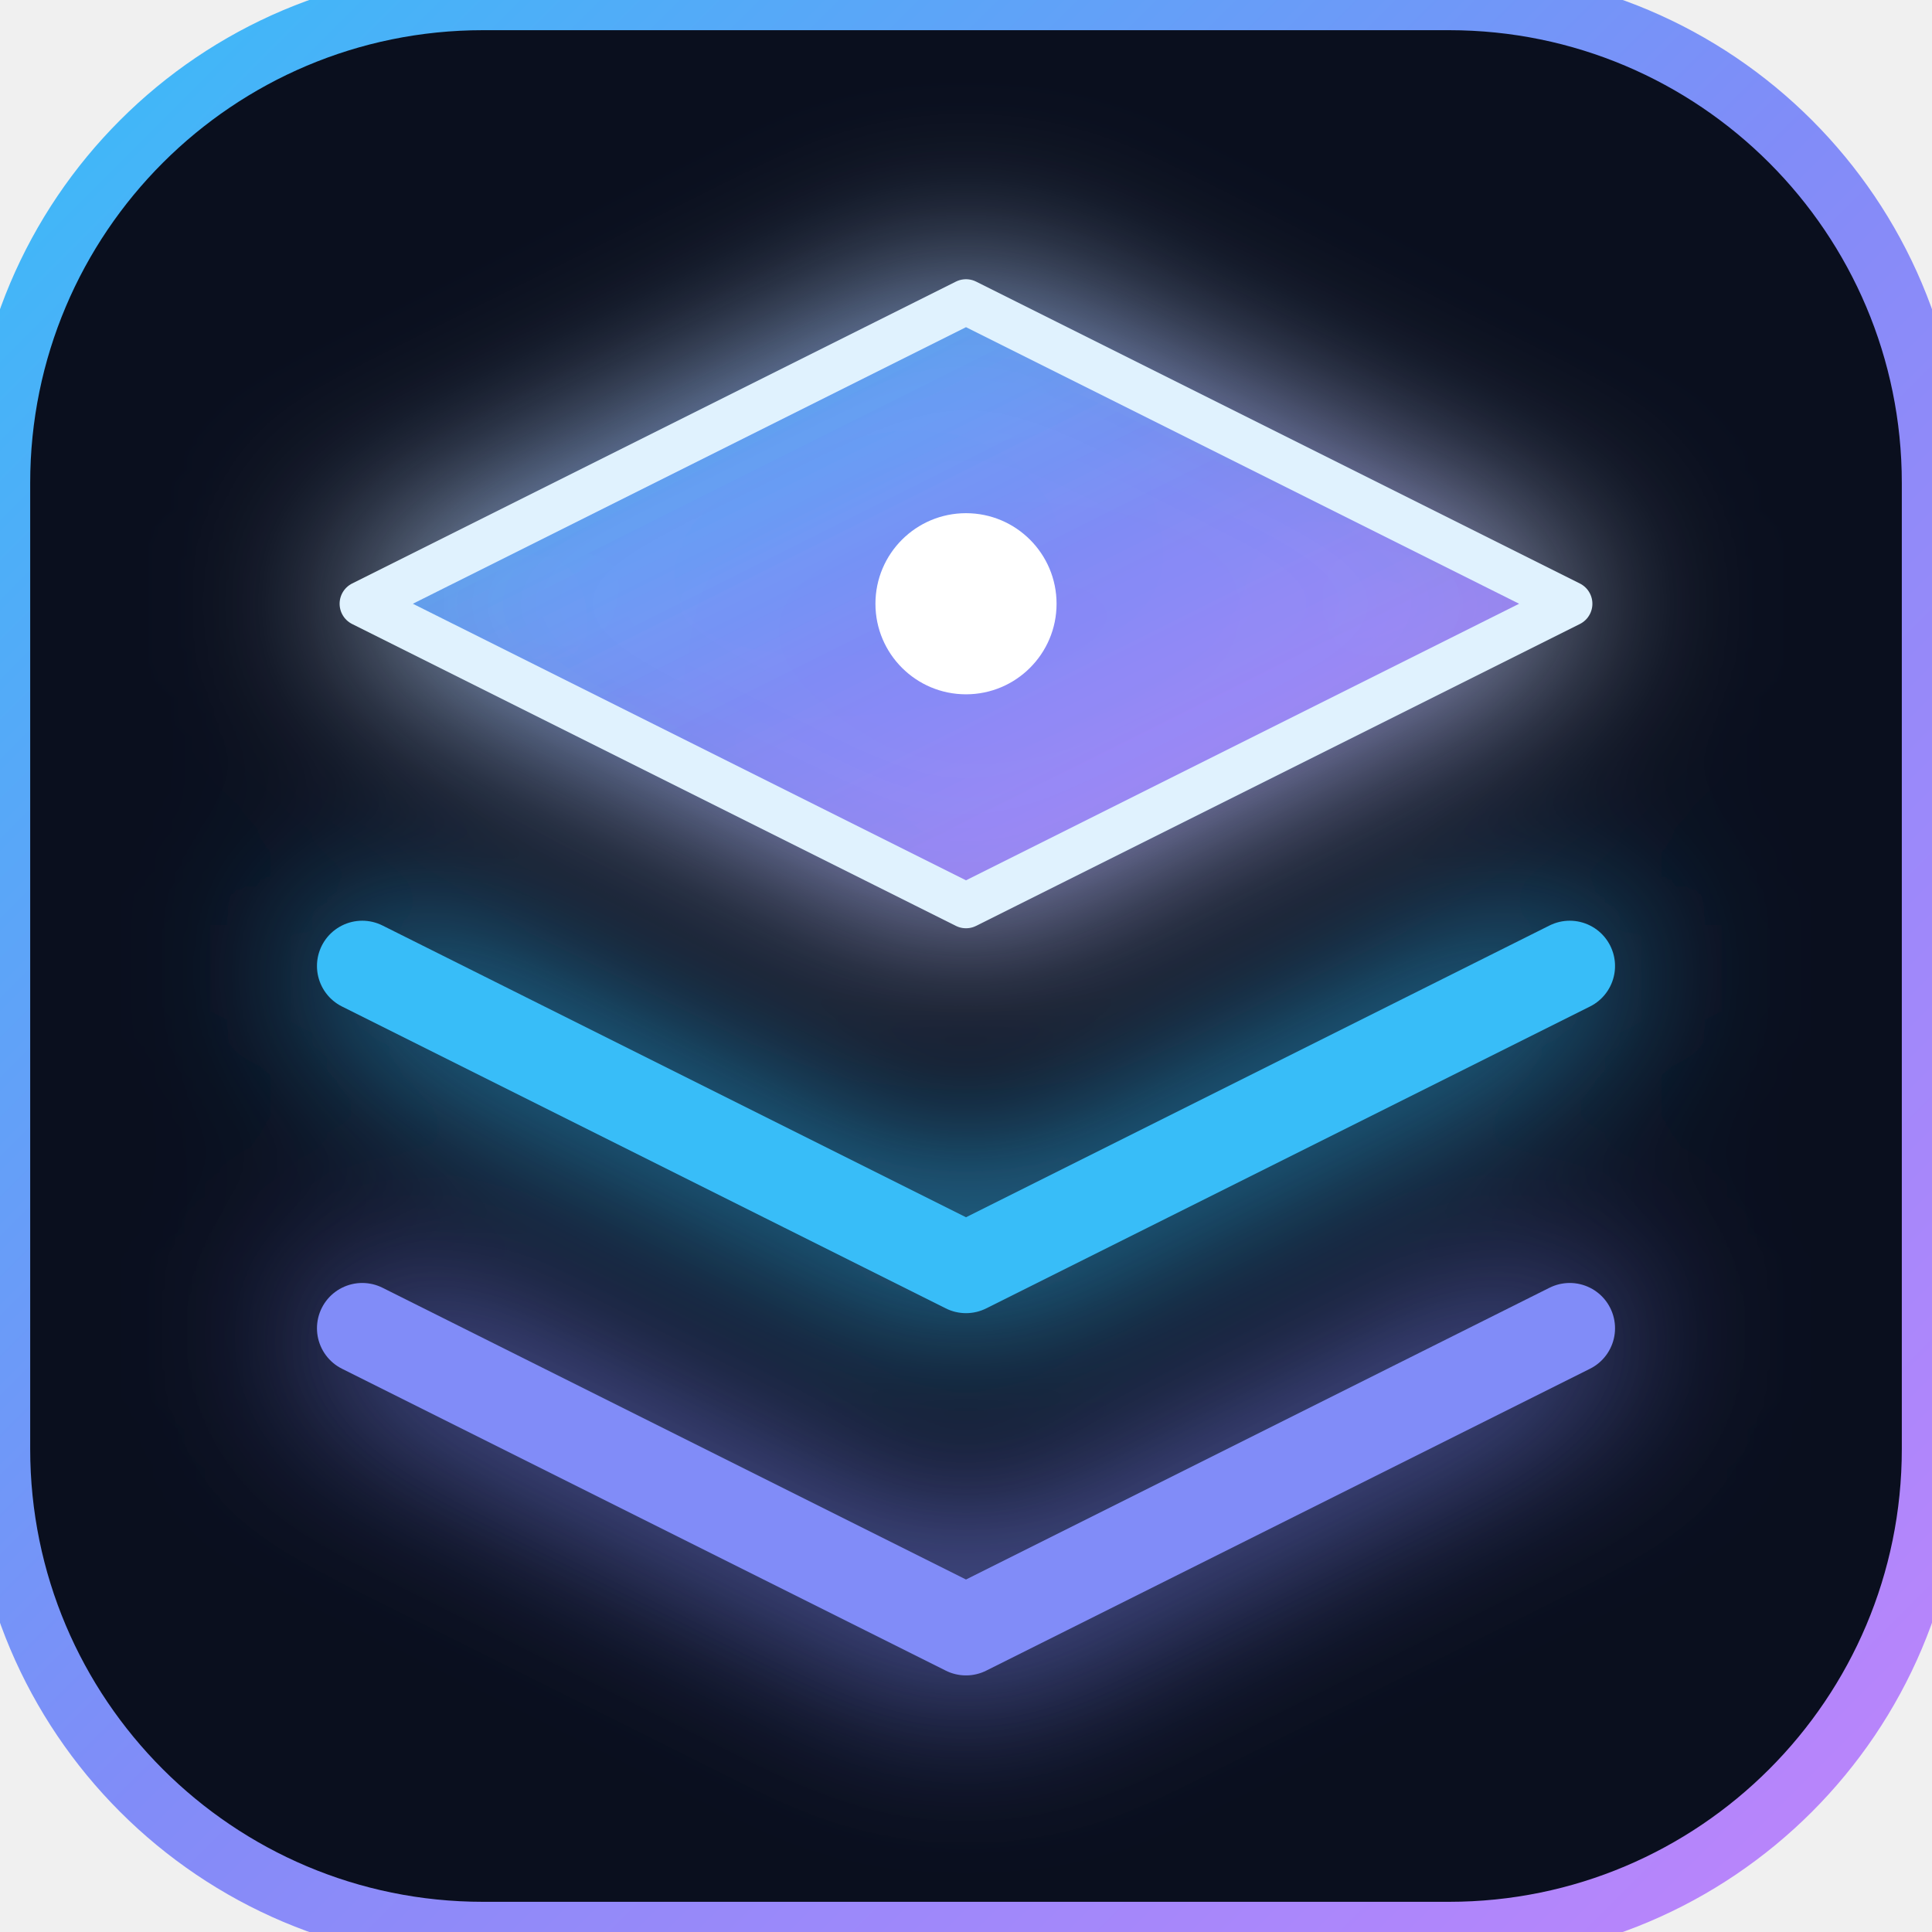
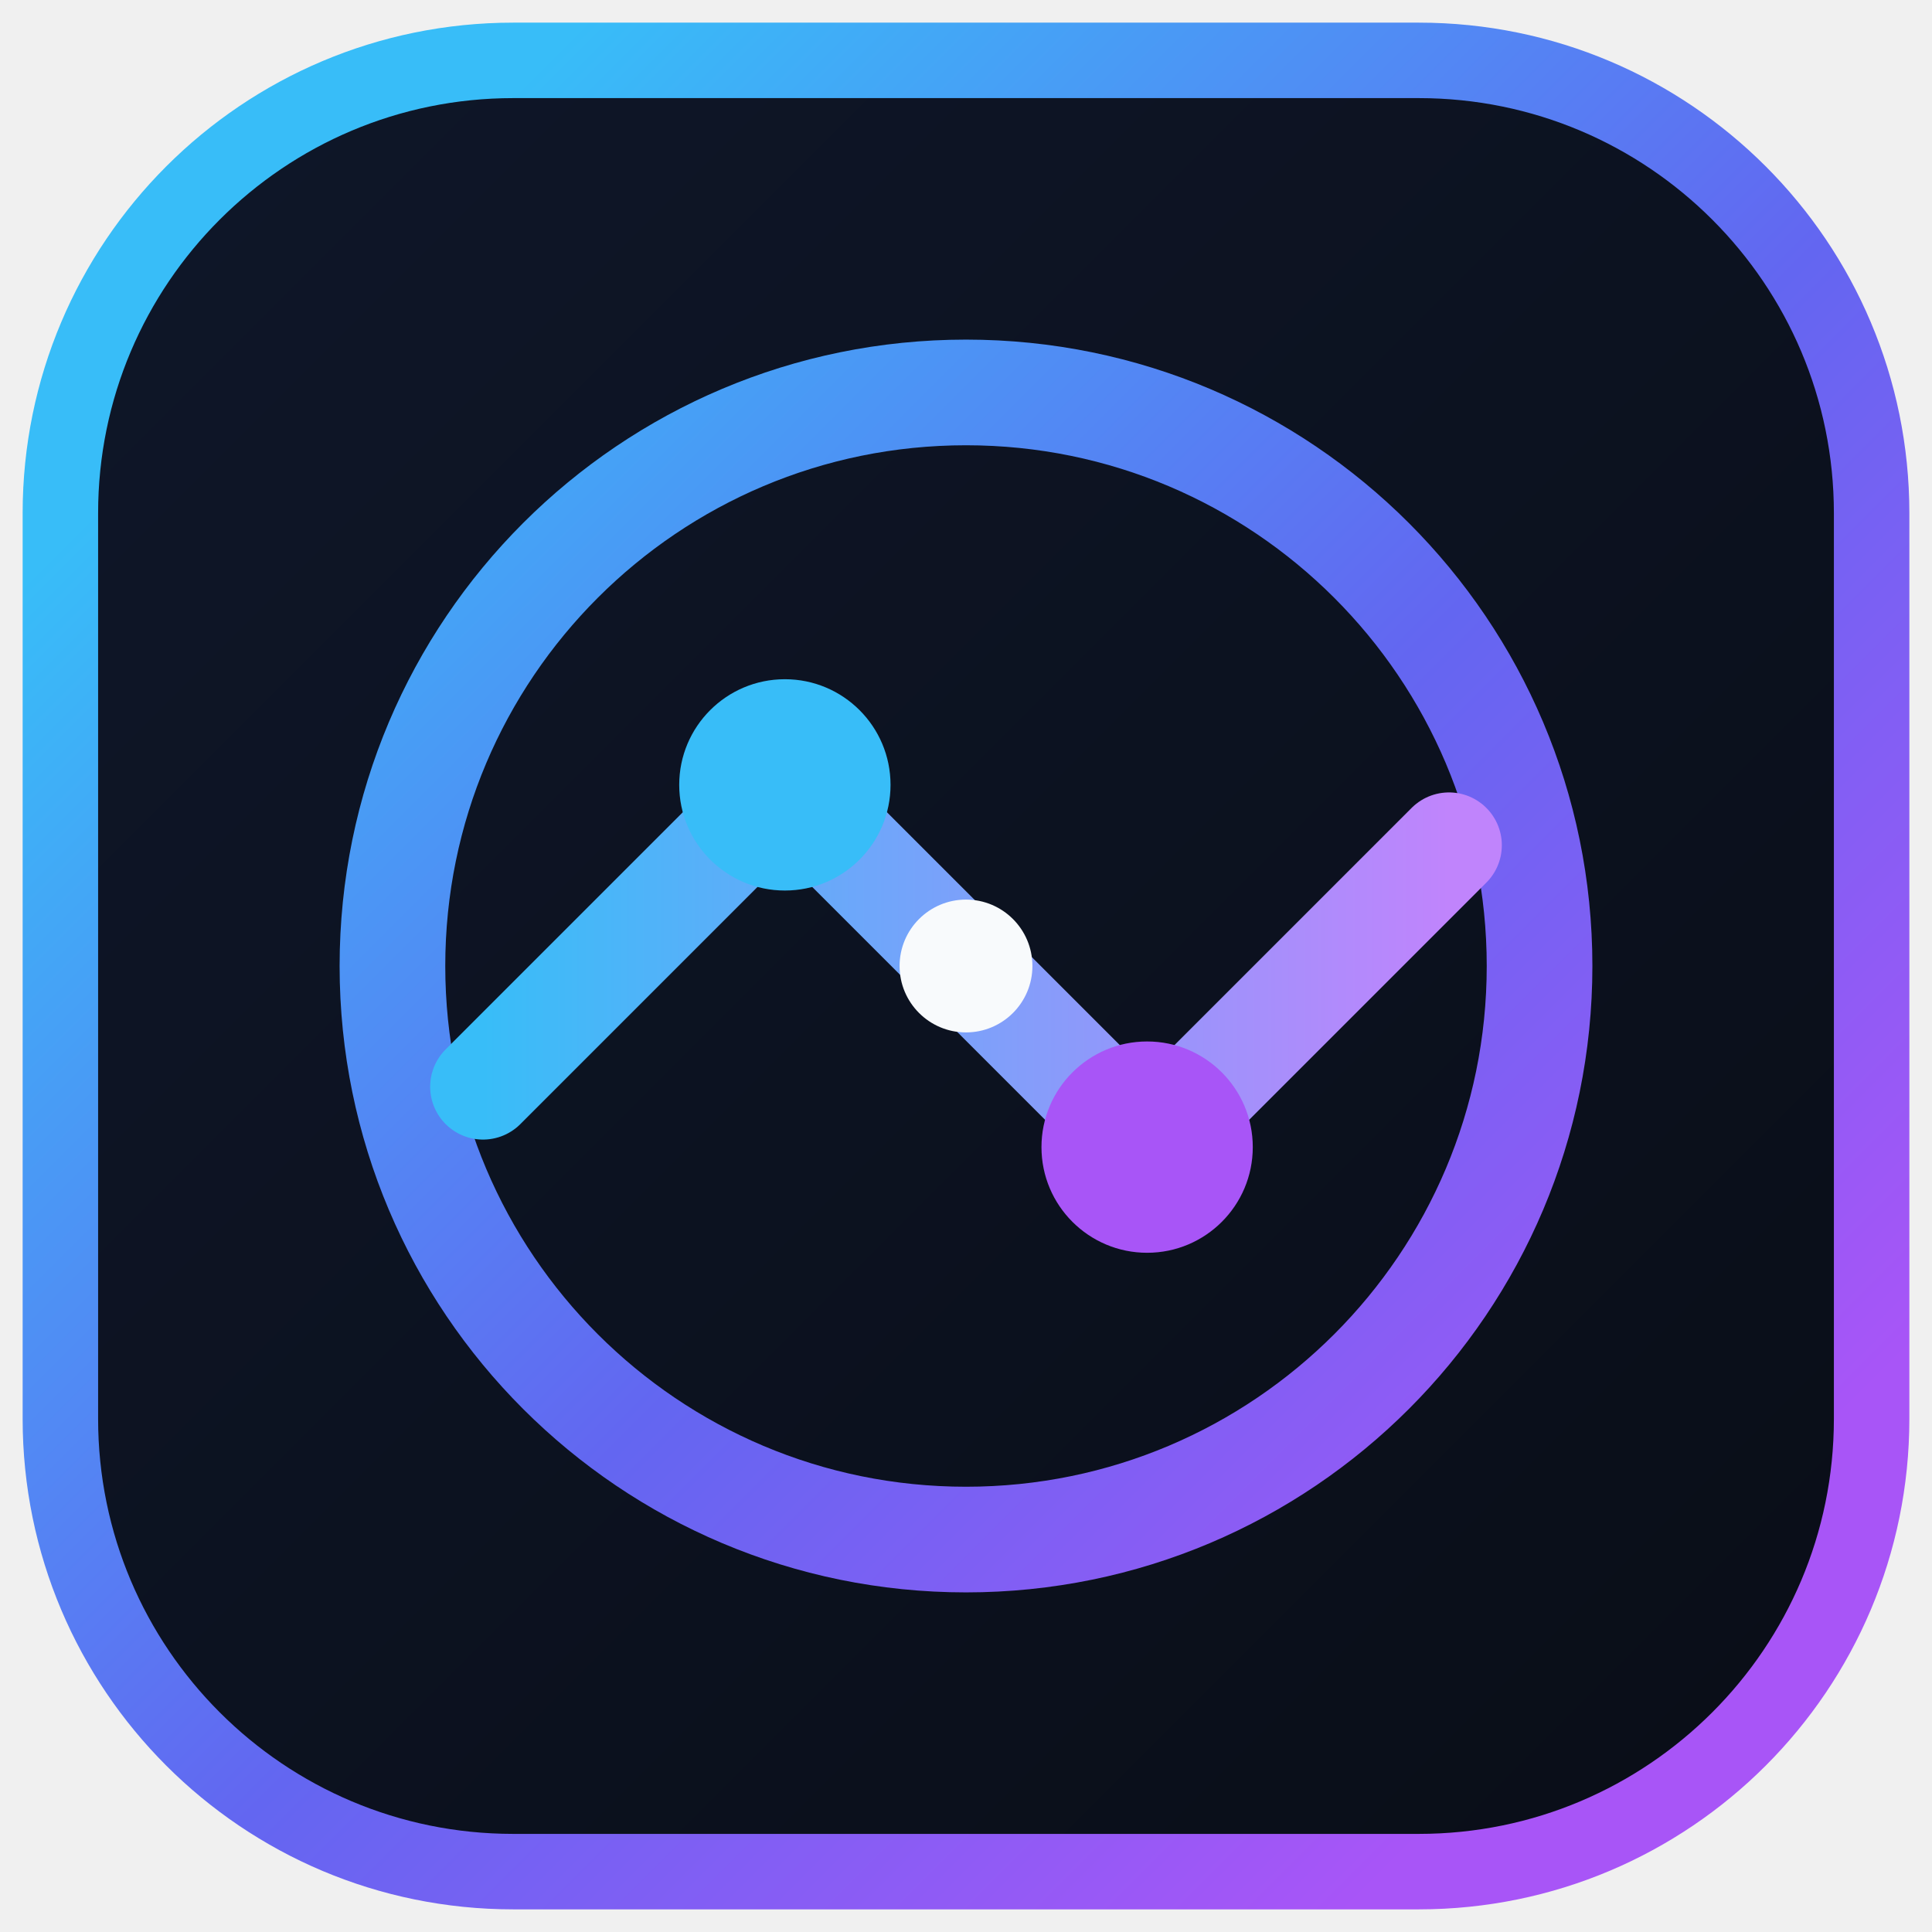
<svg xmlns="http://www.w3.org/2000/svg" viewBox="0 0 64 64" fill="none">
  <defs>
-     <linearGradient id="lensGrad" x1="0%" y1="0%" x2="100%" y2="100%">
+     <linearGradient id="bgGrad" x1="0" y1="0" x2="64" y2="64" gradientUnits="userSpaceOnUse">
+       <stop offset="0%" stop-color="#0F172A" />
+       <stop offset="100%" stop-color="#090D16" />
+     </linearGradient>
+     <linearGradient id="ringGrad" x1="10" y1="10" x2="54" y2="54" gradientUnits="userSpaceOnUse">
      <stop offset="0%" stop-color="#38BDF8" />
-       <stop offset="50%" stop-color="#818CF8" />
+       <stop offset="55%" stop-color="#6366F1" />
+       <stop offset="100%" stop-color="#A855F7" />
+     </linearGradient>
+     <linearGradient id="beamGrad" x1="16" y1="32" x2="48" y2="32" gradientUnits="userSpaceOnUse">
+       <stop offset="0%" stop-color="#38BDF8" />
      <stop offset="100%" stop-color="#C084FC" />
    </linearGradient>
-     <linearGradient id="layerGrad" x1="0%" y1="0%" x2="100%" y2="0%">
-       <stop offset="0%" stop-color="#0284C7" stop-opacity="0.8" />
-       <stop offset="100%" stop-color="#38BDF8" stop-opacity="0.9" />
-     </linearGradient>
-     <filter id="glow" x="-20%" y="-20%" width="140%" height="140%">
-       <feGaussianBlur stdDeviation="3" result="blur" />
-       <feComposite in="SourceGraphic" in2="blur" operator="over" />
-     </filter>
  </defs>
-   <rect width="64" height="64" rx="16" fill="#0A0F1E" stroke="url(#lensGrad)" stroke-width="2" />
-   <g filter="url(#glow)">
-     <polygon points="32 10 52 20 32 30 12 20" fill="url(#lensGrad)" fill-opacity="0.9" stroke="#E0F2FE" stroke-width="1.5" stroke-linejoin="round" />
-     <polyline points="12 32 32 42 52 32" stroke="#38BDF8" stroke-width="3" stroke-linecap="round" stroke-linejoin="round" />
-     <polyline points="12 44 32 54 52 44" stroke="#818CF8" stroke-width="3" stroke-linecap="round" stroke-linejoin="round" />
-   </g>
-   <circle cx="32" cy="20" r="3" fill="#FFFFFF" />
+   <rect x="2" y="2" width="60" height="60" rx="15" fill="url(#bgGrad)" stroke="url(#ringGrad)" stroke-width="2.5" />
+   <circle cx="32" cy="32" r="19" stroke="url(#ringGrad)" stroke-width="3.5" />
+   <path d="M16 36 L26 26 L38 38 L48 28" stroke="url(#beamGrad)" stroke-width="3.5" stroke-linecap="round" stroke-linejoin="round" />
+   <circle cx="26" cy="26" r="3.5" fill="#38BDF8" />
+   <circle cx="38" cy="38" r="3.5" fill="#A855F7" />
+   <circle cx="32" cy="32" r="2.2" fill="#F8FAFC" />
</svg>
